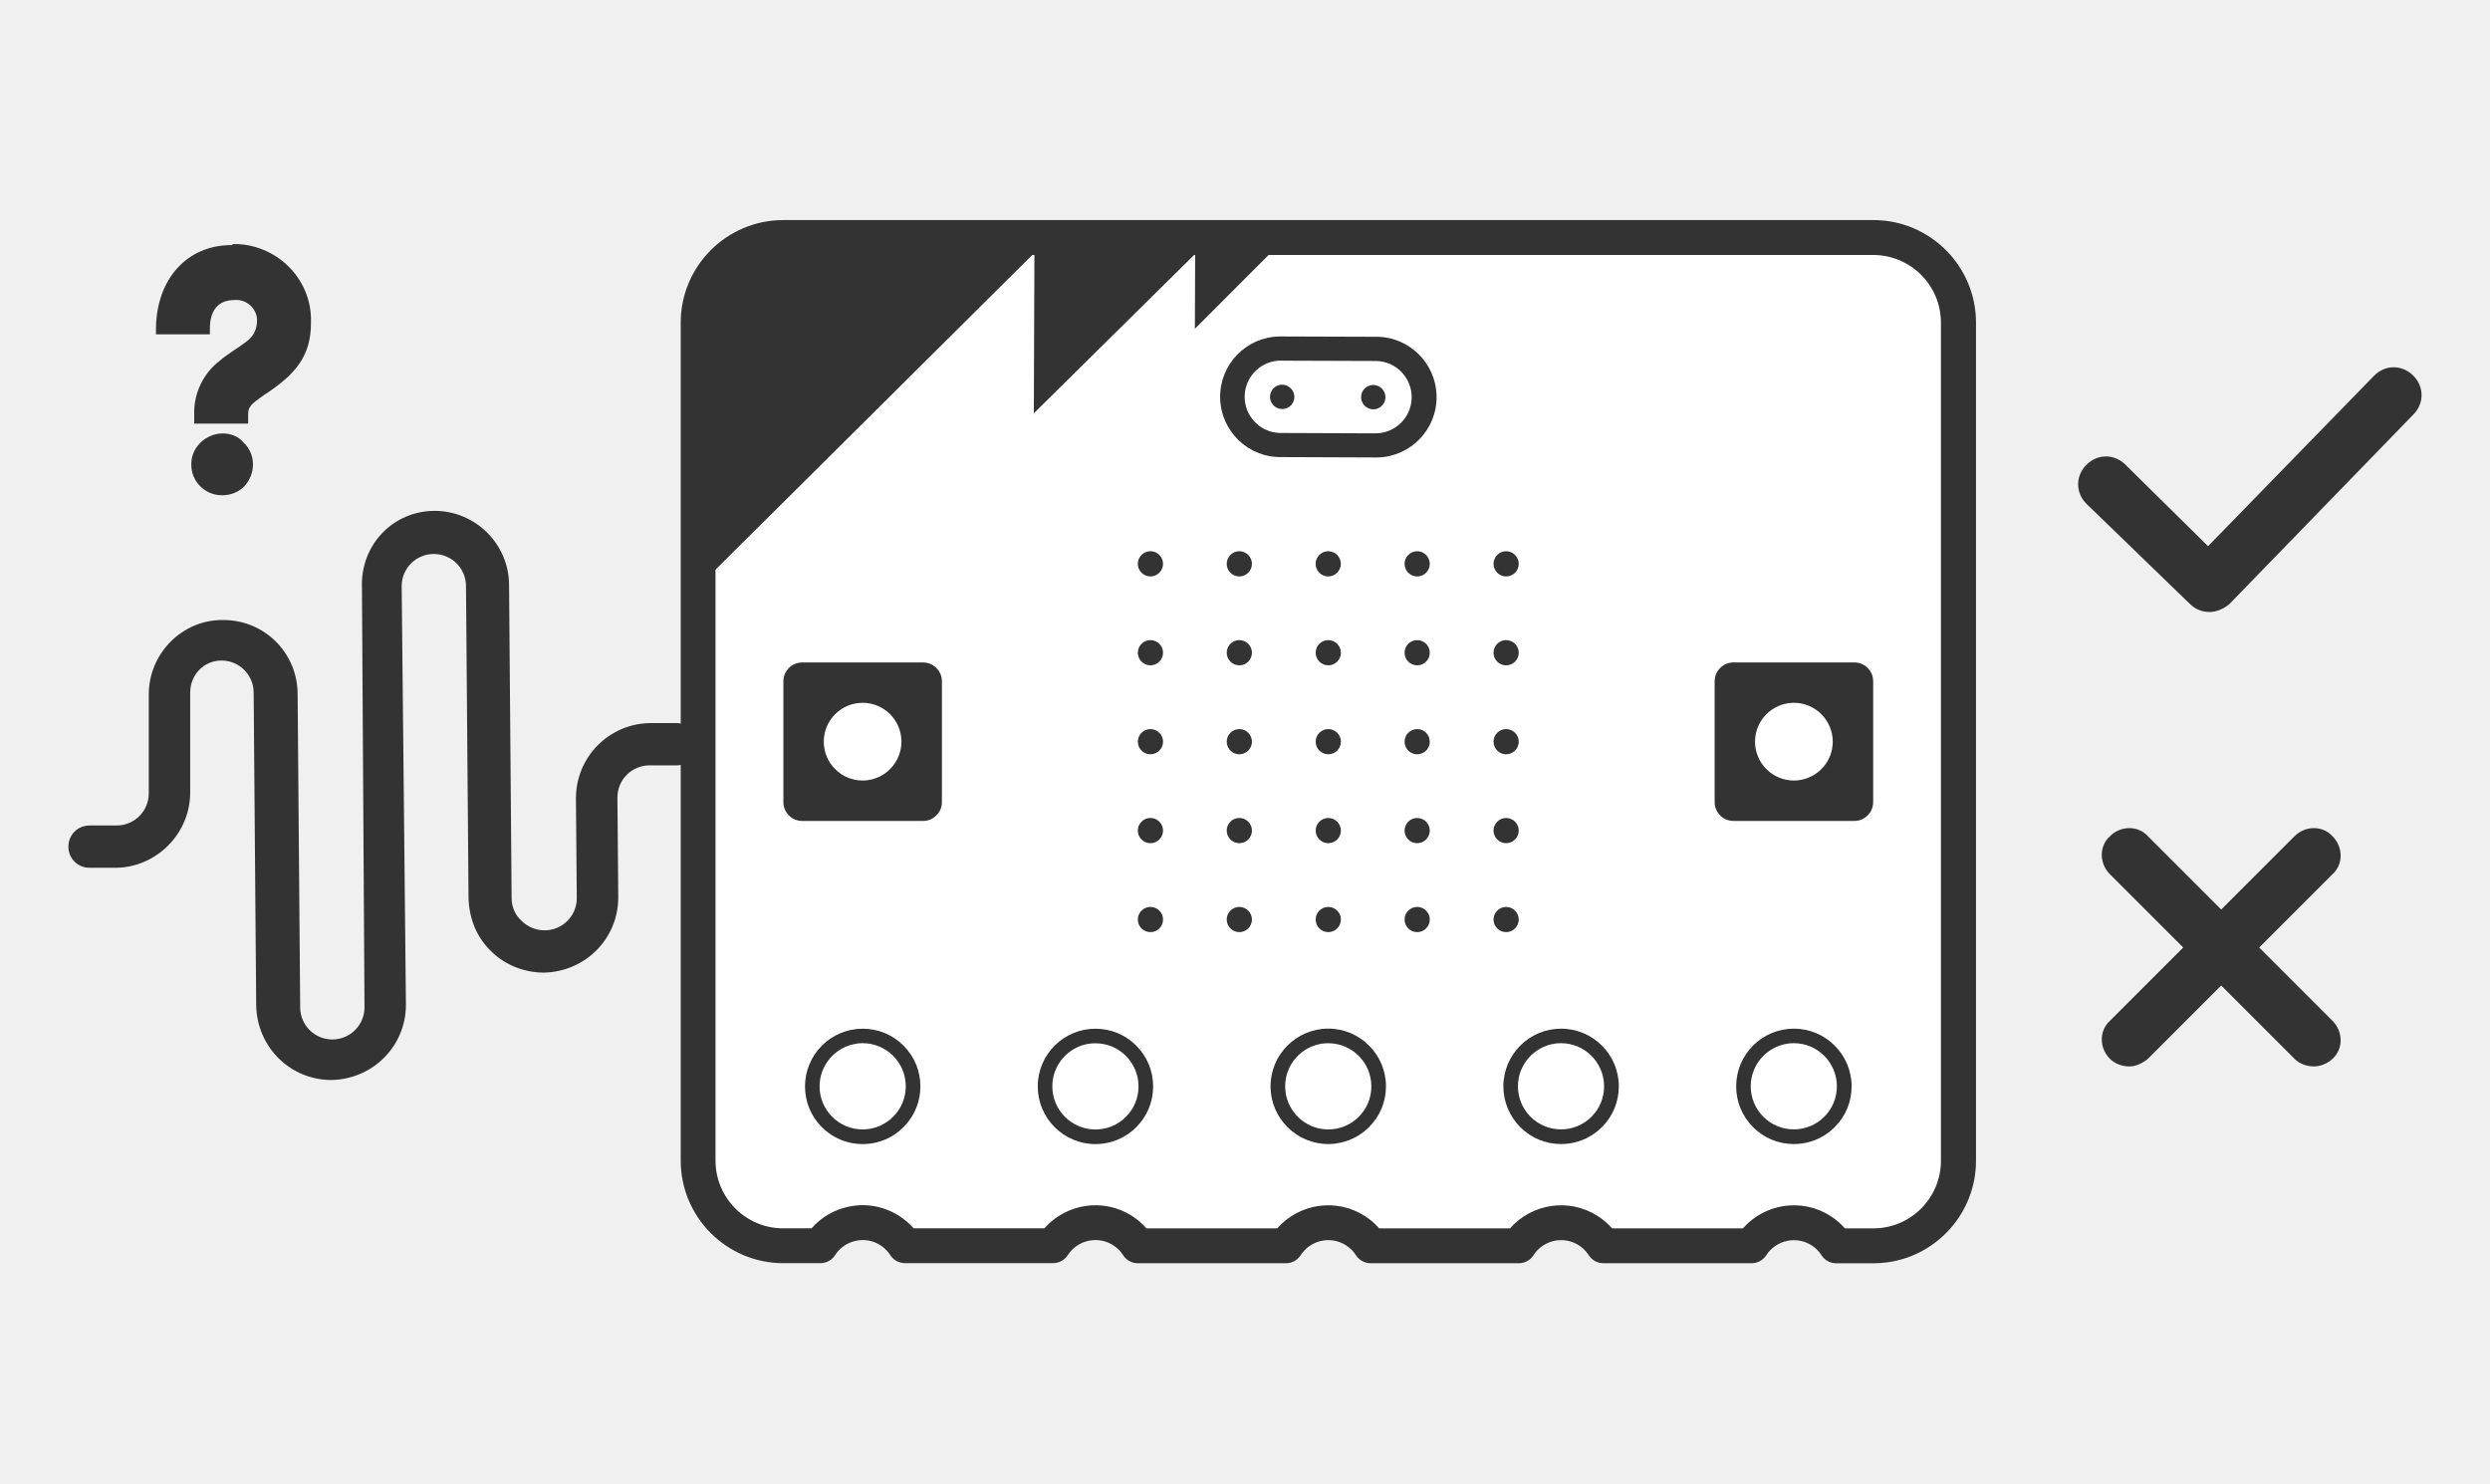
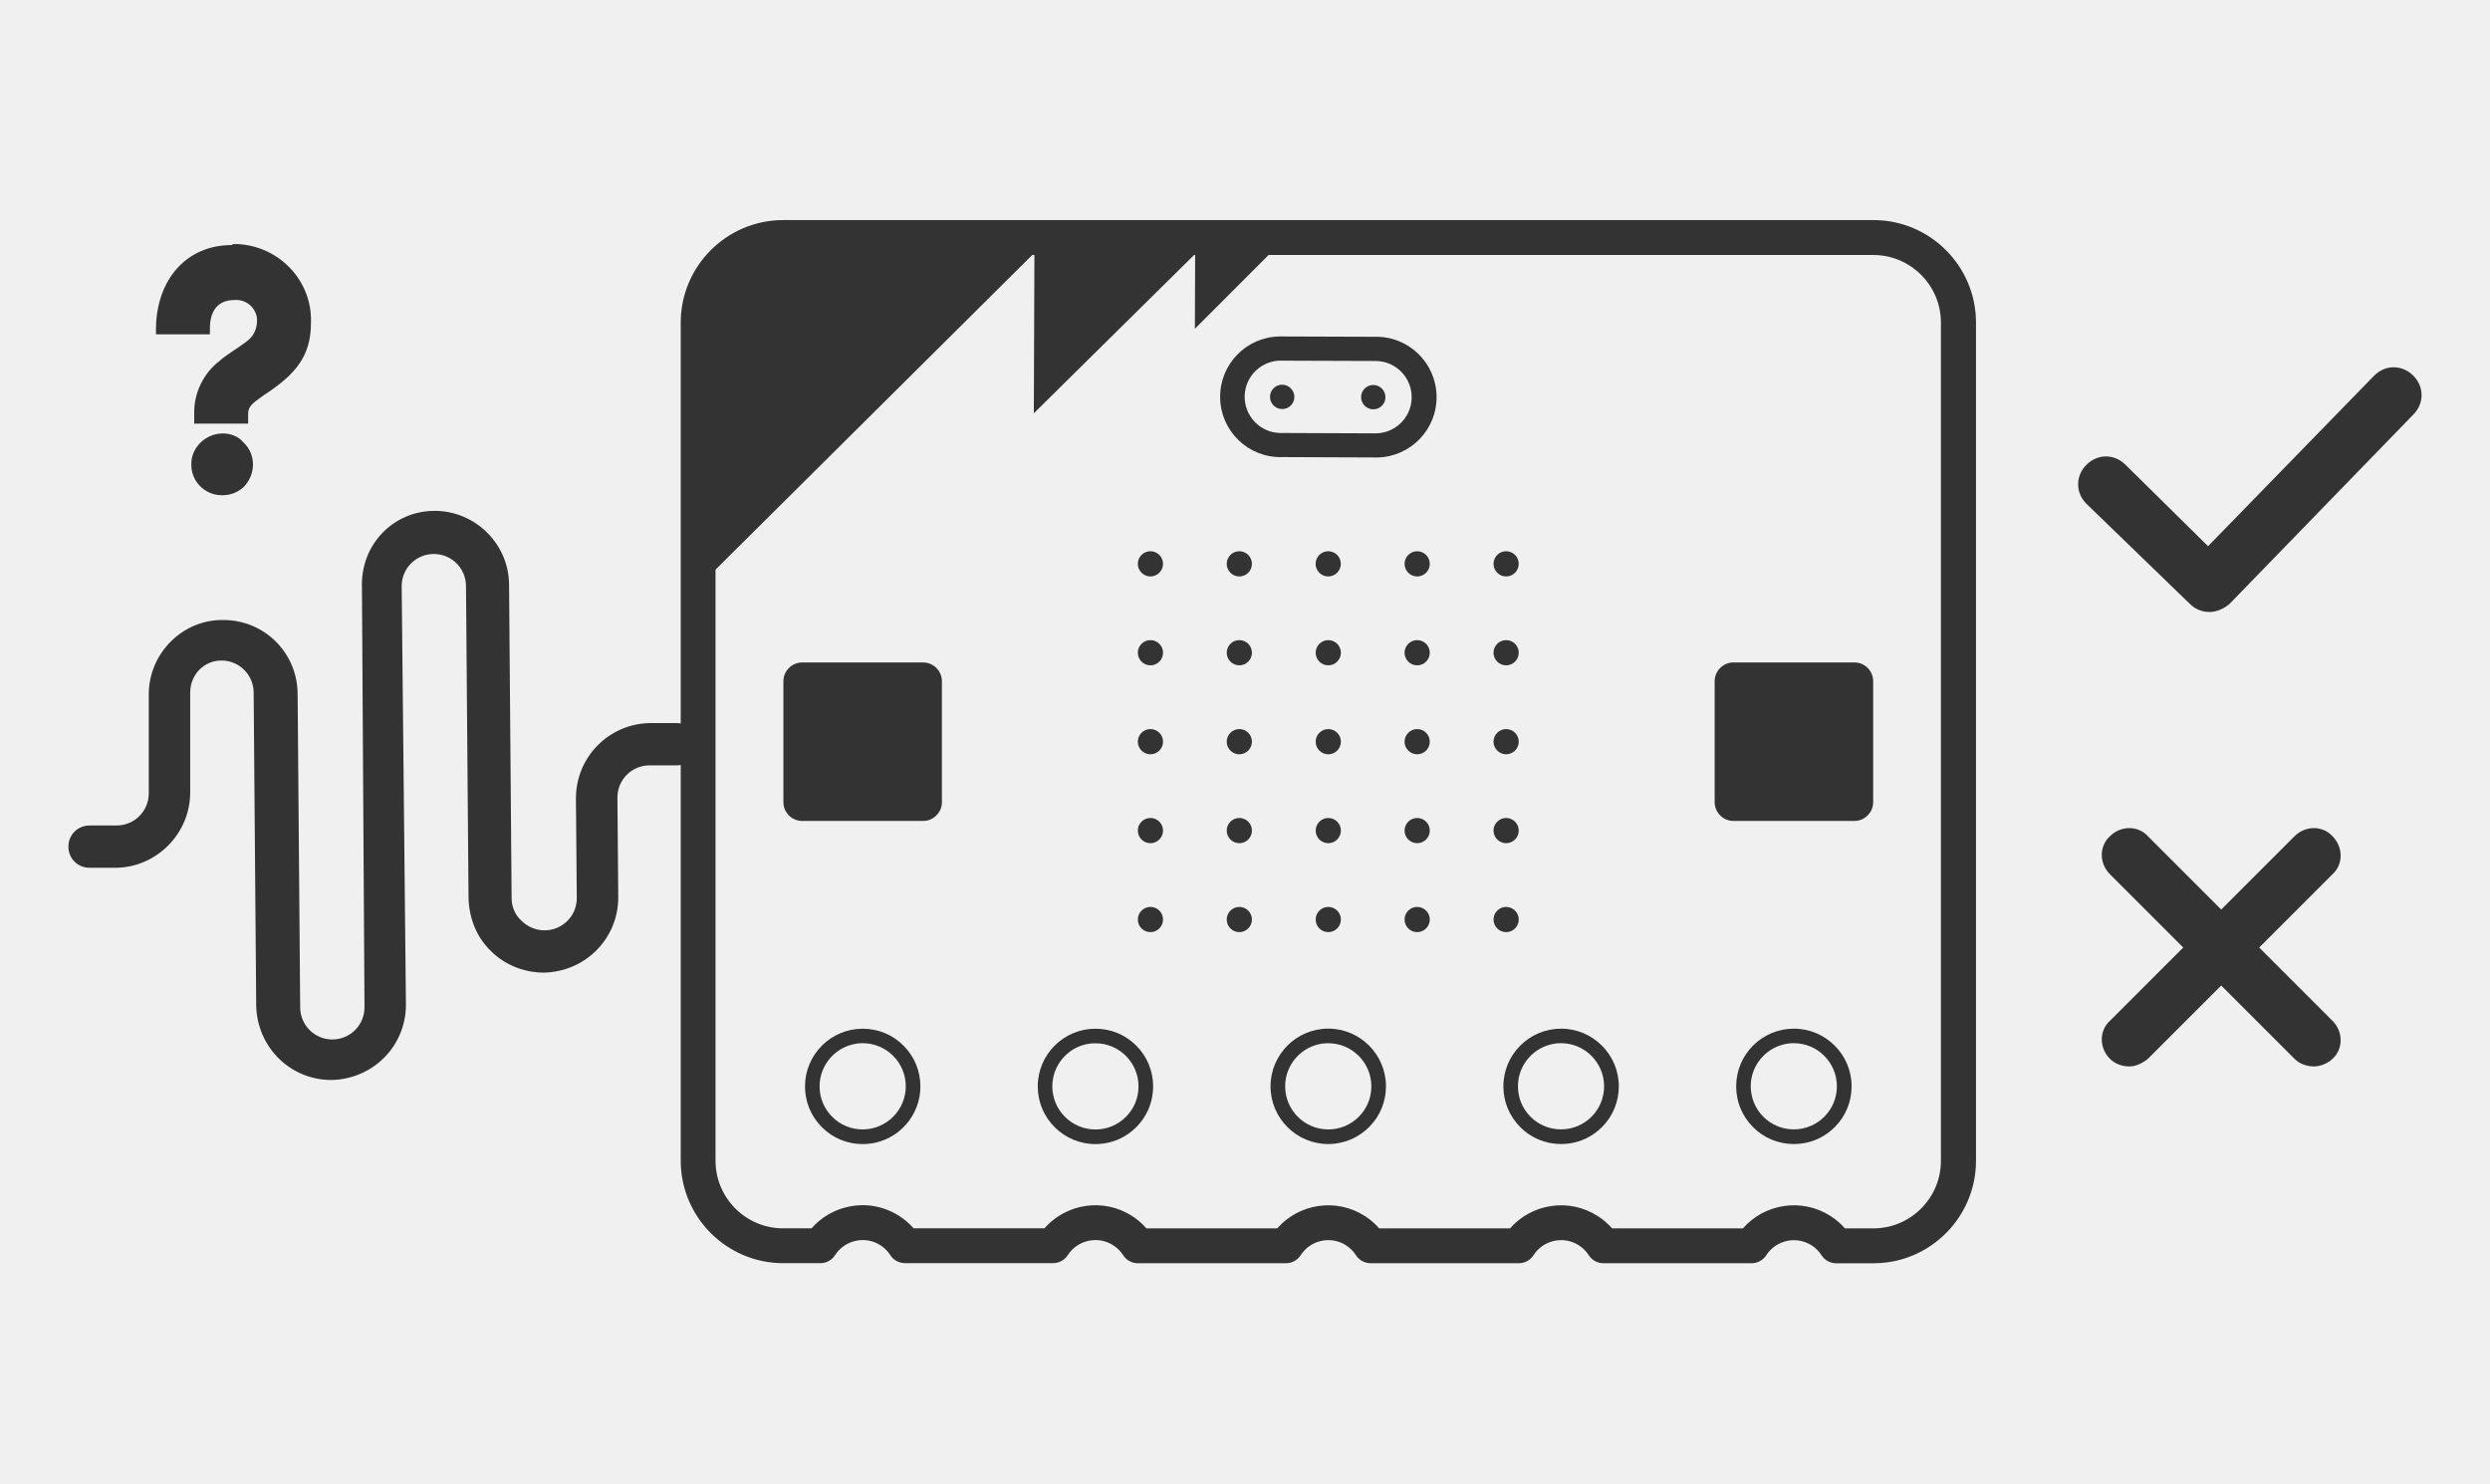
<svg xmlns="http://www.w3.org/2000/svg" id="Layer_1" data-name="Layer 1" viewBox="0 0 470 280">
  <defs>
    <style>
      .cls-1 {
        fill: #333;
      }

      .cls-1, .cls-2 {
        stroke-width: 0px;
      }

      .cls-2 {
-         fill: #fff;
+         fill: none;
      }
    </style>
  </defs>
  <g>
    <path id="Path_561" data-name="Path 561" class="cls-2" d="m353.6,44.84h-205.77c-8.87,0-16.06,7.19-16.06,16.06,0,0,0,0,0,0v158.19c0,8.87,7.19,16.06,16.06,16.06h7c2.84-4.42,8.72-5.69,13.13-2.85,1.14.74,2.12,1.71,2.85,2.85h27.96c2.84-4.41,8.72-5.69,13.13-2.85,1.15.74,2.12,1.71,2.86,2.86h27.96c2.84-4.41,8.72-5.69,13.13-2.86,1.15.74,2.12,1.71,2.86,2.86h27.96c2.84-4.41,8.71-5.69,13.13-2.86,1.15.74,2.12,1.71,2.86,2.86h27.96c2.84-4.41,8.72-5.69,13.13-2.85,1.15.74,2.12,1.71,2.86,2.86h7c8.87,0,16.06-7.19,16.06-16.06V60.9c0-8.87-7.19-16.06-16.06-16.06,0,0,0,0,0,0" />
    <path class="cls-1" d="m356.31,238.27c-.89.12-1.79.19-2.71.19h-7c-1.12,0-2.17-.57-2.77-1.51-.48-.75-1.11-1.38-1.87-1.87-2.88-1.85-6.72-1.01-8.57,1.86-.61.94-1.65,1.51-2.77,1.51h-27.96c-1.12,0-2.17-.57-2.77-1.51-.48-.75-1.11-1.38-1.87-1.87-2.88-1.85-6.72-1.01-8.57,1.87-.61.94-1.65,1.51-2.77,1.51h-27.96c-1.12,0-2.17-.57-2.77-1.51-.48-.75-1.11-1.38-1.87-1.87-2.88-1.85-6.73-1.01-8.58,1.87-.61.94-1.65,1.51-2.77,1.51h-27.96c-1.12,0-2.17-.57-2.77-1.52-.48-.75-1.11-1.38-1.87-1.87-2.88-1.85-6.73-1.02-8.58,1.86-.61.94-1.65,1.51-2.77,1.51h-27.96c-1.12,0-2.17-.57-2.77-1.51-.48-.75-1.11-1.38-1.86-1.86-1.39-.9-3.06-1.2-4.67-.84-1.62.35-3.01,1.31-3.9,2.71-.61.94-1.65,1.51-2.77,1.51h-7c-10.67,0-19.36-8.68-19.36-19.36V60.9c0-10.67,8.68-19.36,19.36-19.36h205.77s0,0,.01,0c10.67,0,19.35,8.69,19.35,19.36v158.2c0,9.75-7.25,17.85-16.65,19.17Zm-8.08-6.4h5.37c7.04,0,12.76-5.73,12.76-12.76V60.9c0-7.04-5.72-12.76-12.76-12.77v-3.3s0,3.3,0,3.3h-205.77c-3.41,0-6.61,1.32-9.03,3.74-2.41,2.41-3.74,5.62-3.74,9.03v158.2c0,7.04,5.73,12.76,12.76,12.76h5.37c1.8-2.06,4.19-3.48,6.91-4.07,3.34-.73,6.77-.11,9.64,1.74,1.02.65,1.92,1.43,2.71,2.33h24.69c4.11-4.69,11.15-5.8,16.55-2.33,1.02.66,1.92,1.44,2.71,2.34h24.68c4.1-4.69,11.15-5.8,16.55-2.33,1.02.65,1.92,1.44,2.71,2.33h24.69c4.1-4.69,11.15-5.8,16.55-2.33,1.02.65,1.93,1.44,2.71,2.33h24.69c4.1-4.69,11.15-5.8,16.55-2.33,1.02.65,1.92,1.43,2.71,2.33Z" />
    <path class="cls-1" d="m340.14,215.84c-.51.07-1.02.11-1.54.11-2.91,0-5.65-1.13-7.7-3.19-2.06-2.06-3.19-4.79-3.19-7.7,0-6.01,4.88-10.89,10.89-10.89,6.01,0,10.9,4.89,10.9,10.89h0c0,2.91-1.13,5.65-3.19,7.7-1.69,1.69-3.84,2.76-6.16,3.08Zm-2.68-18.85c-3.95.56-7,3.96-7,8.06,0,2.17.85,4.22,2.38,5.75s3.58,2.38,5.75,2.38c2.17,0,4.22-.85,5.75-2.38,1.54-1.54,2.38-3.58,2.38-5.75,0-4.49-3.65-8.14-8.14-8.14-.39,0-.77.03-1.14.08Zm10.65,8.06h.01s-.01,0-.01,0Z" />
    <path class="cls-1" d="m296.2,215.84c-.51.07-1.02.11-1.54.11-2.91,0-5.65-1.13-7.7-3.19s-3.19-4.79-3.19-7.7c0-6.01,4.89-10.89,10.89-10.89,6.01,0,10.9,4.89,10.9,10.89h0c0,2.91-1.13,5.65-3.19,7.7-1.69,1.69-3.84,2.76-6.16,3.08Zm-2.68-18.85c-3.95.56-7,3.96-7,8.06,0,2.17.85,4.22,2.38,5.75s3.58,2.38,5.75,2.38c2.17,0,4.22-.85,5.75-2.38,1.54-1.54,2.38-3.58,2.38-5.75,0-4.49-3.65-8.14-8.14-8.14-.39,0-.77.03-1.14.08Zm10.65,8.06h.01s-.01,0-.01,0Z" />
    <path class="cls-1" d="m252.26,215.84c-.51.07-1.02.11-1.54.11-6.01,0-10.9-4.89-10.9-10.89,0-6.01,4.89-10.89,10.89-10.9,6.01,0,10.89,4.89,10.9,10.89h0c0,2.91-1.13,5.65-3.19,7.7-1.69,1.69-3.84,2.76-6.17,3.08Zm-2.68-18.85c-3.95.56-7,3.96-7,8.06,0,4.49,3.65,8.14,8.14,8.14,2.18,0,4.22-.85,5.75-2.38,1.54-1.54,2.38-3.58,2.38-5.75h0c0-4.49-3.65-8.14-8.14-8.14-.39,0-.77.03-1.14.08Zm10.65,8.06h.01s-.01,0-.01,0Z" />
    <path class="cls-1" d="m208.31,215.85c-.51.07-1.02.11-1.54.11-6.01,0-10.89-4.89-10.89-10.89,0-6.01,4.89-10.89,10.89-10.89,2.91,0,5.65,1.13,7.7,3.19,2.06,2.06,3.19,4.79,3.19,7.7,0,0,0,0,0,0,0,2.91-1.13,5.65-3.19,7.7-1.69,1.69-3.84,2.76-6.16,3.08Zm-2.68-18.85c-3.95.56-7,3.96-7,8.06,0,4.49,3.65,8.14,8.14,8.14,2.18,0,4.22-.85,5.75-2.38,1.54-1.54,2.38-3.58,2.38-5.75h0c0-2.17-.85-4.22-2.38-5.76-1.54-1.54-3.58-2.38-5.75-2.38-.39,0-.77.03-1.14.08Zm10.65,8.06h.01s-.01,0-.01,0Z" />
    <path class="cls-1" d="m164.36,215.85c-.5.07-1.01.11-1.52.11-2.91,0-5.65-1.13-7.7-3.19-2.06-2.06-3.19-4.79-3.19-7.7,0-6.01,4.88-10.89,10.89-10.89,2.91,0,5.65,1.13,7.7,3.19,2.06,2.06,3.19,4.79,3.19,7.7h0c0,5.49-4.08,10.05-9.37,10.79Zm-2.66-18.85c-3.95.56-7,3.96-7,8.06,0,2.17.85,4.22,2.38,5.75,1.54,1.54,3.58,2.38,5.75,2.38,4.48,0,8.14-3.65,8.14-8.14h0c0-4.49-3.65-8.14-8.14-8.14-.39,0-.77.03-1.14.08Zm10.65,8.06h.01s-.01,0-.01,0Z" />
    <path id="Path_568" data-name="Path 568" class="cls-1" d="m350.03,154.27h-22.84c-1.57,0-2.85-1.28-2.85-2.86v-22.84c.01-1.57,1.28-2.85,2.86-2.85h22.84c1.57,0,2.85,1.28,2.85,2.86v22.84c0,1.57-1.28,2.85-2.85,2.85" />
    <path class="cls-1" d="m350.52,154.93c-.16.02-.32.03-.49.03h0s-22.84,0-22.84,0c-1.95,0-3.54-1.6-3.54-3.54v-22.84c.01-1.95,1.6-3.53,3.54-3.54h22.84c1.95,0,3.54,1.6,3.54,3.54v22.84c0,1.79-1.34,3.27-3.06,3.51Zm-.49-1.34c1.19,0,2.16-.97,2.17-2.17v-22.83c0-1.19-.97-2.16-2.17-2.16h-22.84c-1.19,0-2.16.98-2.16,2.17v22.84c0,1.19.97,2.16,2.16,2.17h22.84Z" />
    <path id="Path_570" data-name="Path 570" class="cls-1" d="m174.25,154.27h-22.84c-1.57,0-2.85-1.28-2.85-2.86v-22.83c0-1.57,1.28-2.85,2.85-2.85h22.84c1.57,0,2.85,1.28,2.85,2.86v22.83c0,1.57-1.28,2.85-2.85,2.85" />
    <path class="cls-1" d="m174.73,154.93c-.16.02-.32.03-.48.03,0,0,0,0,0,0h-22.84c-1.95,0-3.54-1.6-3.54-3.54v-22.83c0-1.95,1.59-3.53,3.54-3.54h22.84c1.95,0,3.54,1.6,3.54,3.54v22.83c0,1.79-1.34,3.27-3.06,3.51Zm-.48-1.34c1.18,0,2.16-.98,2.16-2.17v-22.83c0-1.19-.98-2.16-2.17-2.17h-22.84c-1.19,0-2.16.97-2.16,2.16v22.83c0,1.19.98,2.16,2.17,2.17h22.84Z" />
    <path id="Path_572" data-name="Path 572" class="cls-2" d="m344.79,140c0,3.42-2.77,6.18-6.19,6.18-3.42,0-6.18-2.77-6.18-6.19,0-3.42,2.77-6.18,6.19-6.18,0,0,0,0,0,0,3.41,0,6.18,2.77,6.18,6.19" />
    <path class="cls-2" d="m339.64,147.26c-.34.05-.69.07-1.04.07-4.04,0-7.33-3.29-7.33-7.34,0-4.04,3.29-7.33,7.34-7.33,4.04,0,7.33,3.3,7.33,7.34h0c0,1.96-.76,3.8-2.15,5.18-1.14,1.14-2.58,1.85-4.15,2.07Zm-1.74-12.25c-2.44.34-4.33,2.45-4.33,4.98,0,2.78,2.26,5.04,5.03,5.04,1.34,0,2.61-.52,3.56-1.47.95-.95,1.48-2.22,1.48-3.56,0-2.77-2.26-5.03-5.03-5.04-.24,0-.48.02-.71.05Z" />
    <path id="Path_574" data-name="Path 574" class="cls-2" d="m169.02,140c0,3.42-2.77,6.18-6.19,6.18-3.42,0-6.18-2.77-6.18-6.19s2.77-6.18,6.19-6.18c0,0,0,0,0,0,3.41,0,6.18,2.77,6.18,6.19" />
    <path class="cls-2" d="m163.87,147.26c-.34.05-.69.07-1.04.07-1.96,0-3.8-.76-5.19-2.15-1.38-1.39-2.15-3.23-2.15-5.19,0-4.04,3.29-7.33,7.33-7.33,4.05,0,7.33,3.29,7.33,7.33h0c0,1.96-.76,3.8-2.15,5.19-1.14,1.14-2.58,1.85-4.15,2.07Zm-1.74-12.25c-2.45.34-4.33,2.45-4.33,4.99,0,1.35.52,2.61,1.47,3.56.95.95,2.22,1.48,3.56,1.48,1.35,0,2.61-.52,3.56-1.47.95-.95,1.48-2.22,1.48-3.56,0-2.77-2.26-5.03-5.03-5.04-.24,0-.48.02-.71.05Z" />
    <path id="Path_576" data-name="Path 576" class="cls-1" d="m197.06,45.93l-64.04,63.62v-51.25c0-6.83,5.54-12.37,12.37-12.37h51.67Z" />
    <path id="Path_577" data-name="Path 577" class="cls-1" d="m227.5,46.05l-32.36,31.96.12-32.09,32.24.12Z" />
    <path id="Path_578" data-name="Path 578" class="cls-1" d="m241.59,45.99l-16.05,16.07.06-16.13,15.99.06Z" />
    <path id="Path_579" data-name="Path 579" class="cls-1" d="m259.26,77.27c1.27-.03,2.28-1.08,2.25-2.35-.03-1.27-1.08-2.28-2.35-2.25-1.25.03-2.24,1.04-2.25,2.29.01,1.29,1.06,2.32,2.35,2.31" />
    <path id="Path_580" data-name="Path 580" class="cls-1" d="m241.97,72.61c-1.27.03-2.28,1.08-2.25,2.35.03,1.27,1.08,2.28,2.35,2.25,1.25-.03,2.25-1.04,2.25-2.29-.01-1.28-1.06-2.32-2.35-2.31" />
    <path id="Path_581" data-name="Path 581" class="cls-1" d="m241.99,68.07c-3.77-.12-6.93,2.84-7.05,6.61-.12,3.77,2.84,6.93,6.61,7.05.13,0,.26,0,.38,0l17.51.07c3.77.1,6.92-2.87,7.02-6.64.1-3.77-2.87-6.92-6.64-7.02-.11,0-.22,0-.33,0l-17.51-.06Zm17.44,18.28l-17.51-.07c-6.29.13-11.49-4.87-11.61-11.16-.13-6.29,4.87-11.49,11.16-11.61.18,0,.36,0,.54,0l17.51.06c6.29-.14,11.5,4.85,11.64,11.14.14,6.29-4.85,11.5-11.14,11.64-.2,0-.39,0-.59,0" />
    <path id="Path_582" data-name="Path 582" class="cls-1" d="m219.53,106.43c0,1.31-1.07,2.38-2.38,2.38-1.31,0-2.38-1.07-2.38-2.38,0-1.31,1.07-2.38,2.38-2.38h0c1.31,0,2.38,1.07,2.38,2.38" />
    <path id="Path_583" data-name="Path 583" class="cls-1" d="m236.31,106.43c0,1.31-1.07,2.38-2.38,2.38-1.31,0-2.38-1.07-2.38-2.38,0-1.31,1.07-2.38,2.38-2.38h0c1.31,0,2.38,1.07,2.38,2.38" />
    <path id="Path_584" data-name="Path 584" class="cls-1" d="m253.09,106.43c0,1.31-1.07,2.38-2.38,2.38-1.31,0-2.38-1.07-2.38-2.38,0-1.31,1.07-2.38,2.38-2.38,0,0,0,0,0,0,1.31,0,2.38,1.06,2.38,2.38h0" />
    <path id="Path_585" data-name="Path 585" class="cls-1" d="m269.88,106.43c0,1.31-1.07,2.38-2.38,2.38-1.31,0-2.38-1.07-2.38-2.38,0-1.31,1.07-2.38,2.38-2.38,0,0,0,0,0,0,1.31,0,2.38,1.07,2.38,2.38" />
    <path id="Path_586" data-name="Path 586" class="cls-1" d="m286.67,106.43c0,1.31-1.06,2.38-2.38,2.38-1.31,0-2.38-1.06-2.38-2.38,0-1.31,1.06-2.38,2.38-2.38,0,0,0,0,0,0,1.31,0,2.38,1.07,2.38,2.38" />
    <path id="Path_587" data-name="Path 587" class="cls-1" d="m219.53,123.21c0,1.31-1.07,2.38-2.38,2.38s-2.38-1.07-2.38-2.38c0-1.31,1.07-2.38,2.38-2.38,0,0,0,0,0,0,1.31,0,2.38,1.06,2.38,2.38h0" />
    <path id="Path_588" data-name="Path 588" class="cls-1" d="m236.31,123.21c0,1.31-1.07,2.38-2.38,2.38-1.31,0-2.38-1.07-2.38-2.38s1.07-2.38,2.38-2.38c0,0,0,0,0,0,1.31,0,2.38,1.06,2.38,2.38h0" />
    <path id="Path_589" data-name="Path 589" class="cls-1" d="m253.1,123.21c0,1.31-1.07,2.38-2.38,2.38-1.31,0-2.38-1.07-2.38-2.38,0-1.31,1.07-2.38,2.38-2.38,0,0,0,0,0,0,1.31,0,2.38,1.07,2.38,2.38" />
    <path id="Path_590" data-name="Path 590" class="cls-1" d="m269.88,123.21c0,1.31-1.07,2.38-2.38,2.38-1.31,0-2.38-1.07-2.38-2.38,0-1.31,1.07-2.38,2.38-2.38,0,0,0,0,0,0,1.31,0,2.38,1.07,2.38,2.38" />
    <path id="Path_591" data-name="Path 591" class="cls-1" d="m286.67,123.21c0,1.31-1.07,2.38-2.38,2.38-1.31,0-2.38-1.07-2.38-2.38,0-1.31,1.07-2.38,2.38-2.38,0,0,0,0,0,0,1.31,0,2.38,1.06,2.38,2.38h0" />
    <path id="Path_592" data-name="Path 592" class="cls-1" d="m219.53,140c0,1.31-1.07,2.38-2.38,2.38-1.31,0-2.38-1.07-2.38-2.38s1.07-2.38,2.38-2.38c0,0,0,0,0,0,1.31,0,2.38,1.07,2.38,2.38" />
    <path id="Path_593" data-name="Path 593" class="cls-1" d="m236.31,140c0,1.31-1.07,2.38-2.38,2.38-1.31,0-2.38-1.07-2.38-2.38,0-1.31,1.07-2.38,2.38-2.38,0,0,0,0,0,0,1.31,0,2.38,1.07,2.38,2.38" />
    <path id="Path_594" data-name="Path 594" class="cls-1" d="m253.1,140c0,1.31-1.07,2.38-2.38,2.38-1.31,0-2.38-1.07-2.38-2.38,0-1.31,1.07-2.38,2.38-2.38,0,0,0,0,0,0,1.31,0,2.38,1.07,2.38,2.38" />
    <path id="Path_595" data-name="Path 595" class="cls-1" d="m269.88,140c0,1.31-1.07,2.38-2.38,2.38-1.31,0-2.38-1.07-2.38-2.38,0-1.31,1.07-2.38,2.38-2.38,0,0,0,0,0,0,1.31,0,2.38,1.07,2.38,2.38" />
    <path id="Path_596" data-name="Path 596" class="cls-1" d="m286.67,140c0,1.31-1.07,2.38-2.38,2.38-1.31,0-2.38-1.07-2.38-2.38,0-1.31,1.07-2.38,2.38-2.38,0,0,0,0,0,0,1.31,0,2.38,1.07,2.38,2.38" />
    <path id="Path_597" data-name="Path 597" class="cls-1" d="m219.53,156.78c0,1.31-1.06,2.38-2.38,2.38-1.31,0-2.38-1.06-2.38-2.38,0-1.31,1.06-2.38,2.38-2.38,0,0,0,0,0,0,1.31,0,2.38,1.07,2.38,2.38" />
    <path id="Path_598" data-name="Path 598" class="cls-1" d="m236.31,156.78c0,1.31-1.07,2.38-2.38,2.38-1.31,0-2.38-1.07-2.38-2.38s1.07-2.38,2.38-2.38c0,0,0,0,0,0,1.31,0,2.38,1.07,2.38,2.38" />
    <path id="Path_599" data-name="Path 599" class="cls-1" d="m253.1,156.78c0,1.31-1.07,2.38-2.38,2.38-1.31,0-2.38-1.07-2.38-2.38s1.07-2.38,2.38-2.38c0,0,0,0,0,0,1.31,0,2.38,1.07,2.38,2.38" />
    <path id="Path_600" data-name="Path 600" class="cls-1" d="m269.88,156.78c0,1.31-1.07,2.38-2.38,2.38-1.31,0-2.38-1.07-2.38-2.38,0-1.31,1.07-2.38,2.38-2.38,0,0,0,0,0,0,1.31,0,2.38,1.07,2.38,2.38" />
    <path id="Path_601" data-name="Path 601" class="cls-1" d="m286.67,156.78c0,1.31-1.07,2.38-2.38,2.38-1.31,0-2.38-1.07-2.38-2.38,0-1.31,1.07-2.38,2.38-2.38,0,0,0,0,0,0,1.31,0,2.38,1.07,2.38,2.38" />
    <path id="Path_602" data-name="Path 602" class="cls-1" d="m219.53,173.57c0,1.31-1.07,2.38-2.38,2.38-1.31,0-2.38-1.07-2.38-2.38,0-1.31,1.07-2.38,2.38-2.38,0,0,0,0,0,0,1.31,0,2.38,1.06,2.38,2.38h0" />
    <path id="Path_603" data-name="Path 603" class="cls-1" d="m236.31,173.57c0,1.31-1.07,2.38-2.38,2.38-1.31,0-2.38-1.07-2.38-2.38s1.07-2.38,2.38-2.38c0,0,0,0,0,0,1.31,0,2.38,1.07,2.38,2.38" />
    <path id="Path_604" data-name="Path 604" class="cls-1" d="m253.1,173.57c0,1.31-1.06,2.38-2.38,2.38-1.31,0-2.38-1.06-2.38-2.38,0-1.31,1.06-2.38,2.38-2.38,0,0,0,0,0,0,1.31,0,2.38,1.07,2.38,2.38" />
    <path id="Path_605" data-name="Path 605" class="cls-1" d="m269.88,173.57c0,1.31-1.07,2.38-2.38,2.38-1.31,0-2.38-1.07-2.38-2.38,0-1.31,1.07-2.38,2.38-2.38,0,0,0,0,0,0,1.31,0,2.38,1.07,2.38,2.38" />
    <path id="Path_606" data-name="Path 606" class="cls-1" d="m286.67,173.57c0,1.31-1.07,2.38-2.38,2.38-1.31,0-2.38-1.07-2.38-2.38,0-1.31,1.07-2.38,2.38-2.38,0,0,0,0,0,0,1.31,0,2.38,1.07,2.38,2.38" />
  </g>
  <path class="cls-1" d="m416.98,115.51c-1.47,0-2.74-.63-3.58-1.47l-19.57-18.94c-2.1-2.1-2.1-5.26,0-7.37,2.1-2.1,5.26-2.1,7.37,0l15.58,15.37,31.36-32.2c2.1-2.1,5.26-2.1,7.37,0,2.1,2.1,2.1,5.26,0,7.37l-34.73,35.78c-1.05.84-2.31,1.47-3.79,1.47" />
  <path class="cls-1" d="m42.03,81.82h0c-3.15,0-5.92,2.59-5.92,5.74v.18c0,3.15,2.59,5.74,5.74,5.74h.18c1.48,0,2.96-.56,4.08-1.67,2.22-2.41,2.22-6.11-.19-8.33-.92-1.11-2.41-1.67-3.89-1.67m1.67-35.55c-8.33,0-14.07,6.29-14.26,15.55v1.3h10.18v-1.11c0-3.52,1.67-5.37,4.63-5.37,2.22-.18,4.08,1.48,4.26,3.52v.37c0,1.48-.55,2.78-1.67,3.7-.93.74-2.04,1.48-3.15,2.22-.74.56-1.67,1.11-2.22,1.67-2.96,2.22-4.81,5.92-4.81,9.63v2.22h10.18v-1.85c0-1.48.92-2.04,2.96-3.52l1.11-.74c4.81-3.33,7.78-6.67,7.78-12.78.37-7.96-5.92-14.63-13.89-15h-.74l-.37.19Z" />
  <g>
    <path class="cls-1" d="m436.79,201.3c-1.23,0-2.67-.41-3.69-1.44l-34.84-34.84c-2.05-2.05-2.05-5.33,0-7.17,2.05-2.05,5.33-2.05,7.17,0l34.84,34.84c2.05,2.05,2.05,5.33,0,7.17-.82.82-2.25,1.44-3.48,1.44" />
    <path class="cls-1" d="m401.95,201.3c-1.23,0-2.67-.41-3.69-1.44-2.05-2.05-2.05-5.33,0-7.17l34.84-34.84c2.05-2.05,5.33-2.05,7.17,0,2.05,2.05,2.05,5.33,0,7.17l-34.84,34.84c-1.02.82-2.25,1.44-3.48,1.44" />
  </g>
  <path class="cls-1" d="m82.04,96.43c7.66,0,14.05,6.23,14.05,14.05l.48,59.06c0,1.6.64,3.19,1.92,4.31,1.12,1.12,2.71,1.76,4.31,1.76,3.35,0,6.07-2.71,6.07-6.07l-.16-18.84c0-7.82,6.23-14.05,13.89-14.21h5.11c2.24,0,3.99,1.76,3.99,3.99s-1.76,3.99-3.99,3.99h-5.11c-3.35,0-6.06,2.71-6.06,6.07l.16,18.84c0,7.82-6.23,14.05-14.05,14.21-3.67,0-7.34-1.44-9.9-3.99-2.71-2.56-4.15-6.07-4.31-9.9l-.48-59.07c0-3.35-2.71-6.06-6.07-6.06s-6.07,2.71-6.07,6.06l.8,79.02c0,7.82-6.23,14.05-14.05,14.21-7.82,0-14.05-6.23-14.21-14.05l-.48-59.06c0-3.35-2.71-6.07-6.07-6.07s-5.91,2.71-5.91,6.07v18.84c0,7.66-6.22,14.05-13.89,14.21h-5.11c-2.24,0-3.99-1.76-3.99-3.99s1.76-3.99,3.99-3.99h5.11c3.35,0,6.07-2.71,6.07-6.06v-18.68c0-7.66,6.22-14.05,13.89-14.05h.16c7.82,0,14.05,6.23,14.05,14.05l.48,59.06c0,3.35,2.71,6.07,6.07,6.07s6.07-2.71,6.07-6.07l-.48-79.18c-.32-8.14,5.91-14.53,13.73-14.53" />
</svg>
